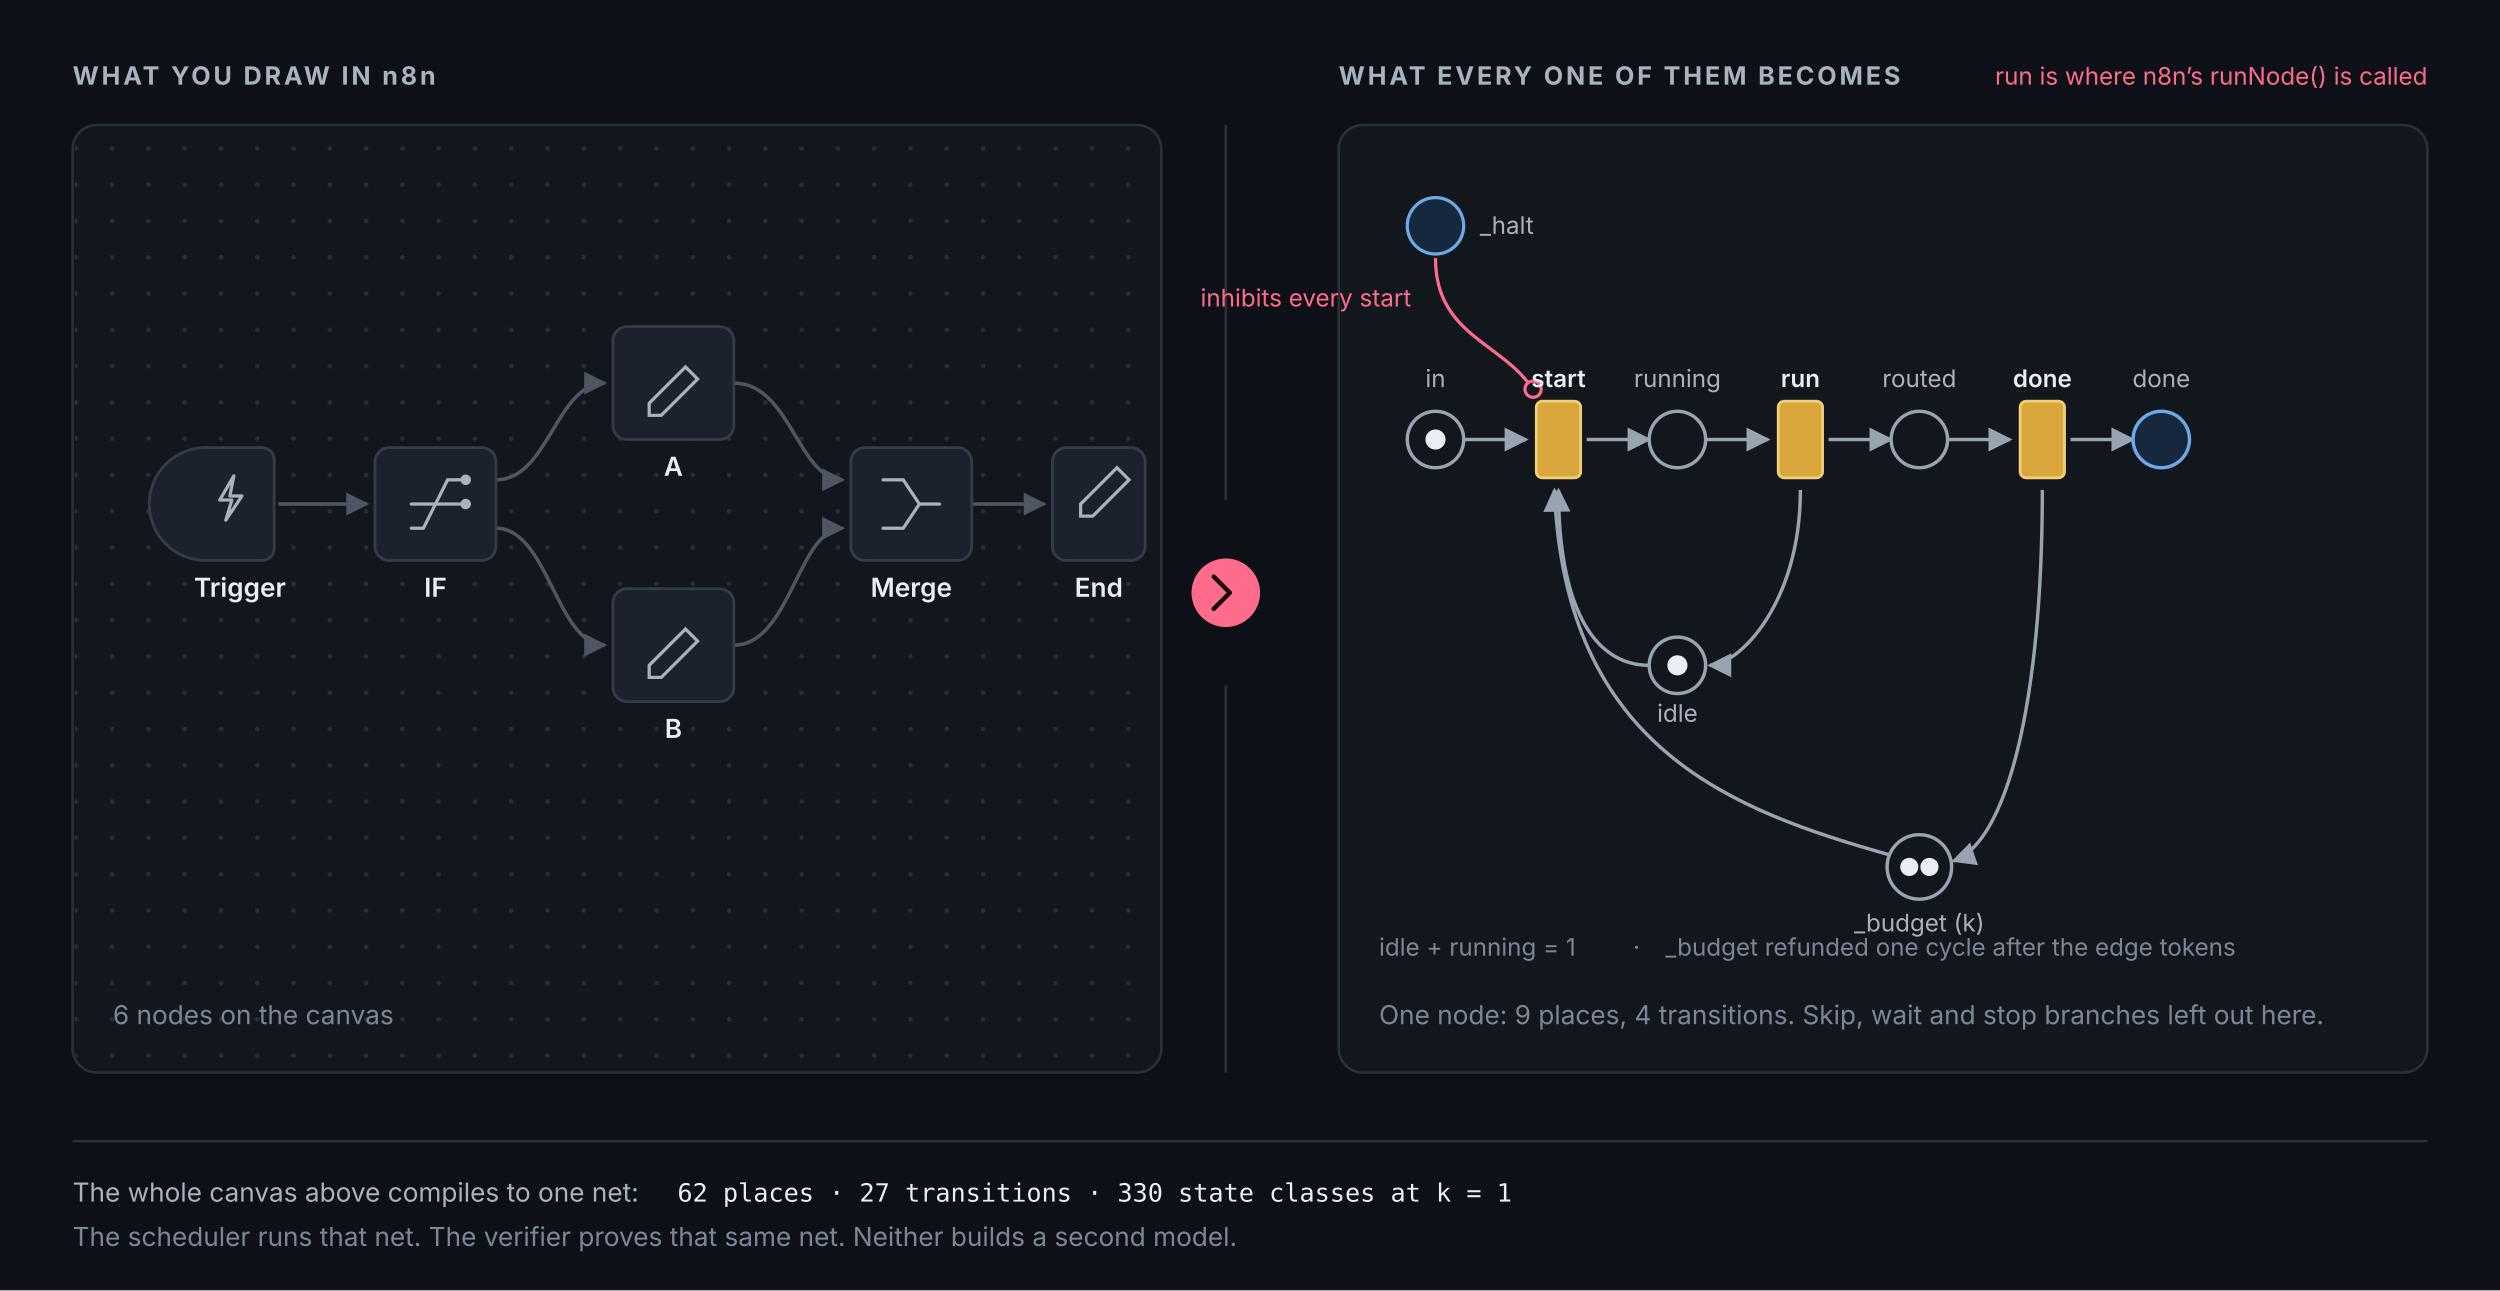
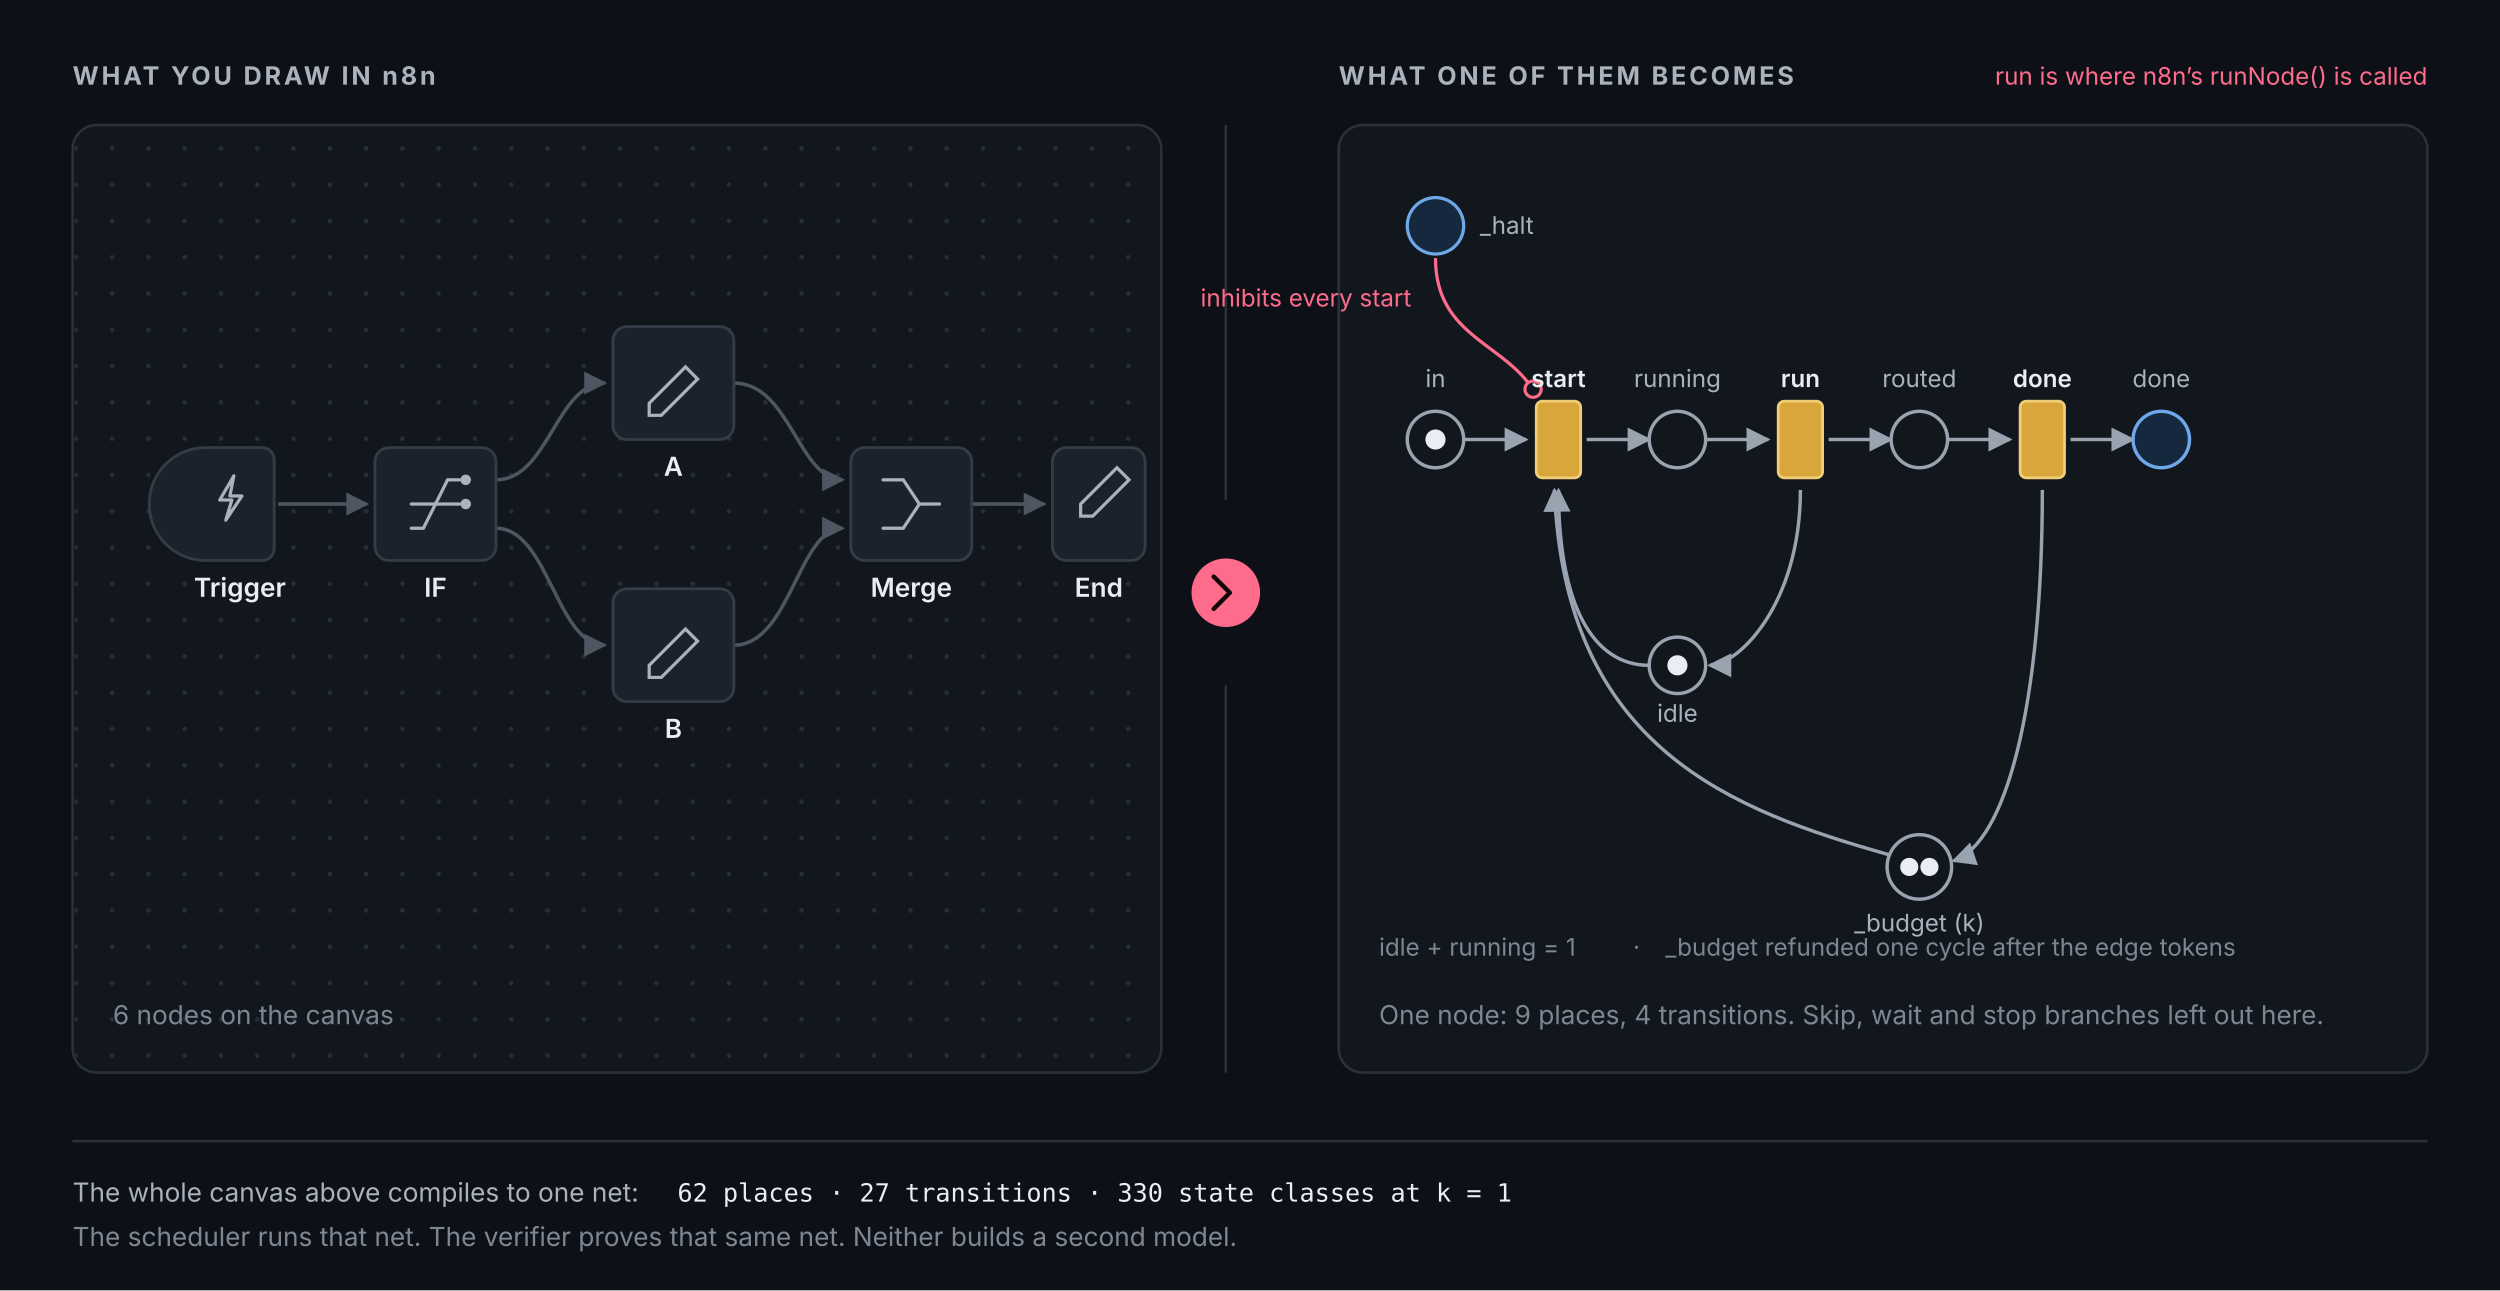
<svg xmlns="http://www.w3.org/2000/svg" viewBox="0 0 1240 640" width="1240" height="640" role="img" aria-label="Left: the diamond workflow on an n8n canvas - Trigger into IF, which branches to A and B, both into Merge, then End. Right: what one of those nodes compiles to - a Petri net gadget with in, idle, running, routed and done places, start, run and done transitions, a shared budget token and a halt place that inhibits the start.">
  <style>
    .bg      { fill: #0d1117; }
    .canvas  { fill: #12171e; stroke: #2a313a; }
    .dot     { fill: #262d36; }
    .card    { fill: #1b222b; stroke: #333c47; }
    .cardln  { stroke: #333c47; }
    .glyph   { stroke: #a9b2bd; fill: none; }
    .wire    { stroke: #4d5661; fill: none; }
    .ink     { fill: #e9eef4; }
    .muted   { fill: #a9b2bd; }
    .faint   { fill: #7d8794; }
    .accent  { fill: #ff6b8b; }
    .accentS { stroke: #ff6b8b; }
    .place   { fill: #12171e; stroke: #9aa4b1; }
    .term    { fill: #16283d; stroke: #6ea8e8; }
    .bar     { fill: #d8a63a; stroke: #f0cd76; }
    .tok     { fill: #e9eef4; }
    .arc     { stroke: #9aa4b1; fill: none; }
    .inhib   { stroke: #ff6b8b; fill: none; }
    .inhibD  { fill: #12171e; stroke: #ff6b8b; }
    .panelln { stroke: #2a313a; }
    .ahF     { fill: #9aa4b1; }
    .awF     { fill: #4d5661; }
    .inhF    { fill: #12171e; stroke: #ff6b8b; }
    .onacc   { stroke: #12060a; }
    text     { font-family: Inter, -apple-system, BlinkMacSystemFont, "Segoe UI", Roboto, "Helvetica Neue", Arial, sans-serif; }
    .eyebrow { font-size: 12.5px; font-weight: 700; letter-spacing: 1.4px; }
    .nodelbl { font-size: 13px; font-weight: 600; }
    .plbl    { font-size: 12px; }
    .tlbl    { font-size: 12px; font-weight: 600; }
    .note    { font-size: 13px; }
    .mono    { font-family: ui-monospace, SFMono-Regular, Menlo, Consolas, monospace; font-size: 12.5px; }
  </style>
  <defs>
    <marker id="ah" viewBox="0 0 10 10" refX="9" refY="5" markerWidth="7" markerHeight="7" orient="auto-start-reverse">
      <path class="ahF" d="M0 0 L10 5 L0 10 z" />
    </marker>
    <marker id="aw" viewBox="0 0 10 10" refX="9" refY="5" markerWidth="6.5" markerHeight="6.5" orient="auto-start-reverse">
      <path class="awF" d="M0 0 L10 5 L0 10 z" />
    </marker>
    <marker id="inh" viewBox="0 0 10 10" refX="8" refY="5" markerWidth="7" markerHeight="7" orient="auto">
      <circle class="inhF" cx="5" cy="5" r="3.6" stroke-width="1.4" />
    </marker>
    <pattern id="grid" width="18" height="18" patternUnits="userSpaceOnUse">
      <circle class="dot" cx="1.6" cy="1.6" r="1.15" />
    </pattern>
  </defs>
  <rect class="bg" x="0" y="0" width="1240" height="640" />
  <text class="muted eyebrow" x="36" y="42">WHAT YOU DRAW IN n8n</text>
  <rect class="canvas" x="36" y="62" width="540" height="470" rx="12" stroke-width="1.25" />
  <rect x="37" y="63" width="538" height="468" rx="11" fill="url(#grid)" />
  <g class="wire" stroke-width="1.75" marker-end="url(#aw)">
    <path d="M138 250 C160 250 162 250 182 250" />
    <path d="M246 238 C272 238 276 190 300 190" />
    <path d="M246 262 C272 262 276 320 300 320" />
    <path d="M364 190 C392 190 396 238 418 238" />
    <path d="M364 320 C392 320 396 262 418 262" />
    <path d="M482 250 C500 250 500 250 518 250" />
  </g>
  <path class="card" stroke-width="1.4" d="M102 222 h28 a6 6 0 0 1 6 6 v44 a6 6 0 0 1 -6 6 h-28 a28 28 0 0 1 0 -56 z" />
  <g class="glyph" stroke-width="1.6" stroke-linejoin="round" stroke-linecap="round">
    <path d="M116 236 l-7 12 h6 l-3 10 l8 -12 h-6 z" />
  </g>
  <text class="ink nodelbl" x="119" y="296" text-anchor="middle">Trigger</text>
  <rect class="card" x="186" y="222" width="60" height="56" rx="7" stroke-width="1.4" />
  <g class="glyph" stroke-width="1.6" stroke-linecap="round">
    <path d="M204 262 h6 l12 -24 h6" />
    <path d="M204 250 h24" />
    <circle class="muted" cx="231" cy="238" r="2.6" stroke="none" />
    <circle class="muted" cx="231" cy="250" r="2.6" stroke="none" />
  </g>
  <text class="ink nodelbl" x="216" y="296" text-anchor="middle">IF</text>
  <rect class="card" x="304" y="162" width="60" height="56" rx="7" stroke-width="1.4" />
  <g class="glyph" stroke-width="1.6" stroke-linecap="round">
    <path d="M322 200 l18 -18 l6 6 l-18 18 h-6 z" />
  </g>
  <text class="ink nodelbl" x="334" y="236" text-anchor="middle">A</text>
  <rect class="card" x="304" y="292" width="60" height="56" rx="7" stroke-width="1.4" />
  <g class="glyph" stroke-width="1.6" stroke-linecap="round">
    <path d="M322 330 l18 -18 l6 6 l-18 18 h-6 z" />
  </g>
  <text class="ink nodelbl" x="334" y="366" text-anchor="middle">B</text>
  <rect class="card" x="422" y="222" width="60" height="56" rx="7" stroke-width="1.4" />
  <g class="glyph" stroke-width="1.6" stroke-linecap="round">
    <path d="M438 238 h10 l8 12 h10" />
    <path d="M438 262 h10 l8 -12" />
  </g>
  <text class="ink nodelbl" x="452" y="296" text-anchor="middle">Merge</text>
  <rect class="card" x="522" y="222" width="46" height="56" rx="7" stroke-width="1.4" />
  <g class="glyph" stroke-width="1.6" stroke-linecap="round">
    <path d="M536 250 l18 -18 l6 6 l-18 18 h-6 z" />
  </g>
  <text class="ink nodelbl" x="545" y="296" text-anchor="middle">End</text>
  <text class="faint note" x="56" y="508">6 nodes on the canvas</text>
  <g transform="translate(608 288)">
    <line class="panelln" stroke-width="1.25" x1="0" y1="-226" x2="0" y2="-40" />
    <line class="panelln" stroke-width="1.25" x1="0" y1="52" x2="0" y2="244" />
    <circle class="accent" cx="0" cy="6" r="17" />
    <path d="M-6 -2 L2 6 L-6 14" class="onacc" fill="none" stroke-width="2.2" stroke-linecap="round" stroke-linejoin="round" />
  </g>
-   <text class="muted eyebrow" x="664" y="42">WHAT EVERY ONE OF THEM BECOMES</text>
+   <text class="muted eyebrow" x="664" y="42">WHAT ONE OF THEM BECOMES</text>
  <text class="accent plbl" x="1204" y="42" text-anchor="end">run is where n8n’s runNode() is called</text>
  <rect class="canvas" x="664" y="62" width="540" height="470" rx="12" stroke-width="1.25" />
  <circle class="term" cx="712" cy="112" r="14" stroke-width="1.6" />
  <text class="muted plbl" x="734" y="116">_halt</text>
  <path class="inhib" stroke-width="1.6" marker-end="url(#inh)" d="M712 128 C712 168 748 170 762 196" />
  <text class="accent plbl" x="700" y="152" text-anchor="end">inhibits every start</text>
  <g class="arc" stroke-width="1.7" marker-end="url(#ah)">
    <path d="M726 218 L757 218" />
    <path d="M787 218 L818 218" />
    <path d="M846 218 L877 218" />
    <path d="M907 218 L938 218" />
    <path d="M966 218 L997 218" />
    <path d="M1027 218 L1058 218" />
  </g>
  <circle class="place" cx="712" cy="218" r="14" stroke-width="1.7" />
  <circle class="tok" cx="712" cy="218" r="5" />
  <text class="muted plbl" x="712" y="192" text-anchor="middle">in</text>
  <rect class="bar" x="762" y="199" width="22" height="38" rx="3" stroke-width="1.4" />
  <text class="ink tlbl" x="773" y="192" text-anchor="middle">start</text>
  <circle class="place" cx="832" cy="218" r="14" stroke-width="1.7" />
  <text class="muted plbl" x="832" y="192" text-anchor="middle">running</text>
  <rect class="bar" x="882" y="199" width="22" height="38" rx="3" stroke-width="1.4" />
  <text class="ink tlbl" x="893" y="192" text-anchor="middle">run</text>
  <circle class="place" cx="952" cy="218" r="14" stroke-width="1.7" />
  <text class="muted plbl" x="952" y="192" text-anchor="middle">routed</text>
  <rect class="bar" x="1002" y="199" width="22" height="38" rx="3" stroke-width="1.4" />
  <text class="ink tlbl" x="1013" y="192" text-anchor="middle">done</text>
  <circle class="term" cx="1072" cy="218" r="14" stroke-width="1.7" />
  <text class="muted plbl" x="1072" y="192" text-anchor="middle">done</text>
  <circle class="place" cx="832" cy="330" r="14" stroke-width="1.7" />
  <circle class="tok" cx="832" cy="330" r="5" />
  <text class="muted plbl" x="832" y="358" text-anchor="middle">idle</text>
  <path class="arc" stroke-width="1.7" marker-end="url(#ah)" d="M818 330 C790 330 773 300 773 243" />
  <path class="arc" stroke-width="1.7" marker-end="url(#ah)" d="M893 243 C893 300 862 330 848 330" />
  <circle class="place" cx="952" cy="430" r="16" stroke-width="1.7" />
  <circle class="tok" cx="947" cy="430" r="4.5" />
  <circle class="tok" cx="957" cy="430" r="4.5" />
  <text class="muted plbl" x="952" y="462" text-anchor="middle">_budget  (k)</text>
  <path class="arc" stroke-width="1.7" marker-end="url(#ah)" d="M937 424 C860 402 776 372 771 243" />
  <path class="arc" stroke-width="1.7" marker-end="url(#ah)" d="M1013 243 C1013 350 995 418 969 427" />
  <text class="faint plbl" x="684" y="474">idle + running = 1</text>
  <text class="faint plbl" x="810" y="474">·</text>
  <text class="faint plbl" x="826" y="474">_budget refunded one cycle after the edge tokens</text>
  <text class="faint note" x="684" y="508">One node: 9 places, 4 transitions. Skip, wait and stop branches left out here.</text>
  <line class="panelln" stroke-width="1.25" x1="36" y1="566" x2="1204" y2="566" />
  <text class="muted note" x="36" y="596">The whole canvas above compiles to one net:</text>
  <text class="ink mono" x="336" y="596">62 places · 27 transitions · 330 state classes at k = 1</text>
  <text class="faint note" x="36" y="618">The scheduler runs that net. The verifier proves that same net. Neither builds a second model.</text>
</svg>
